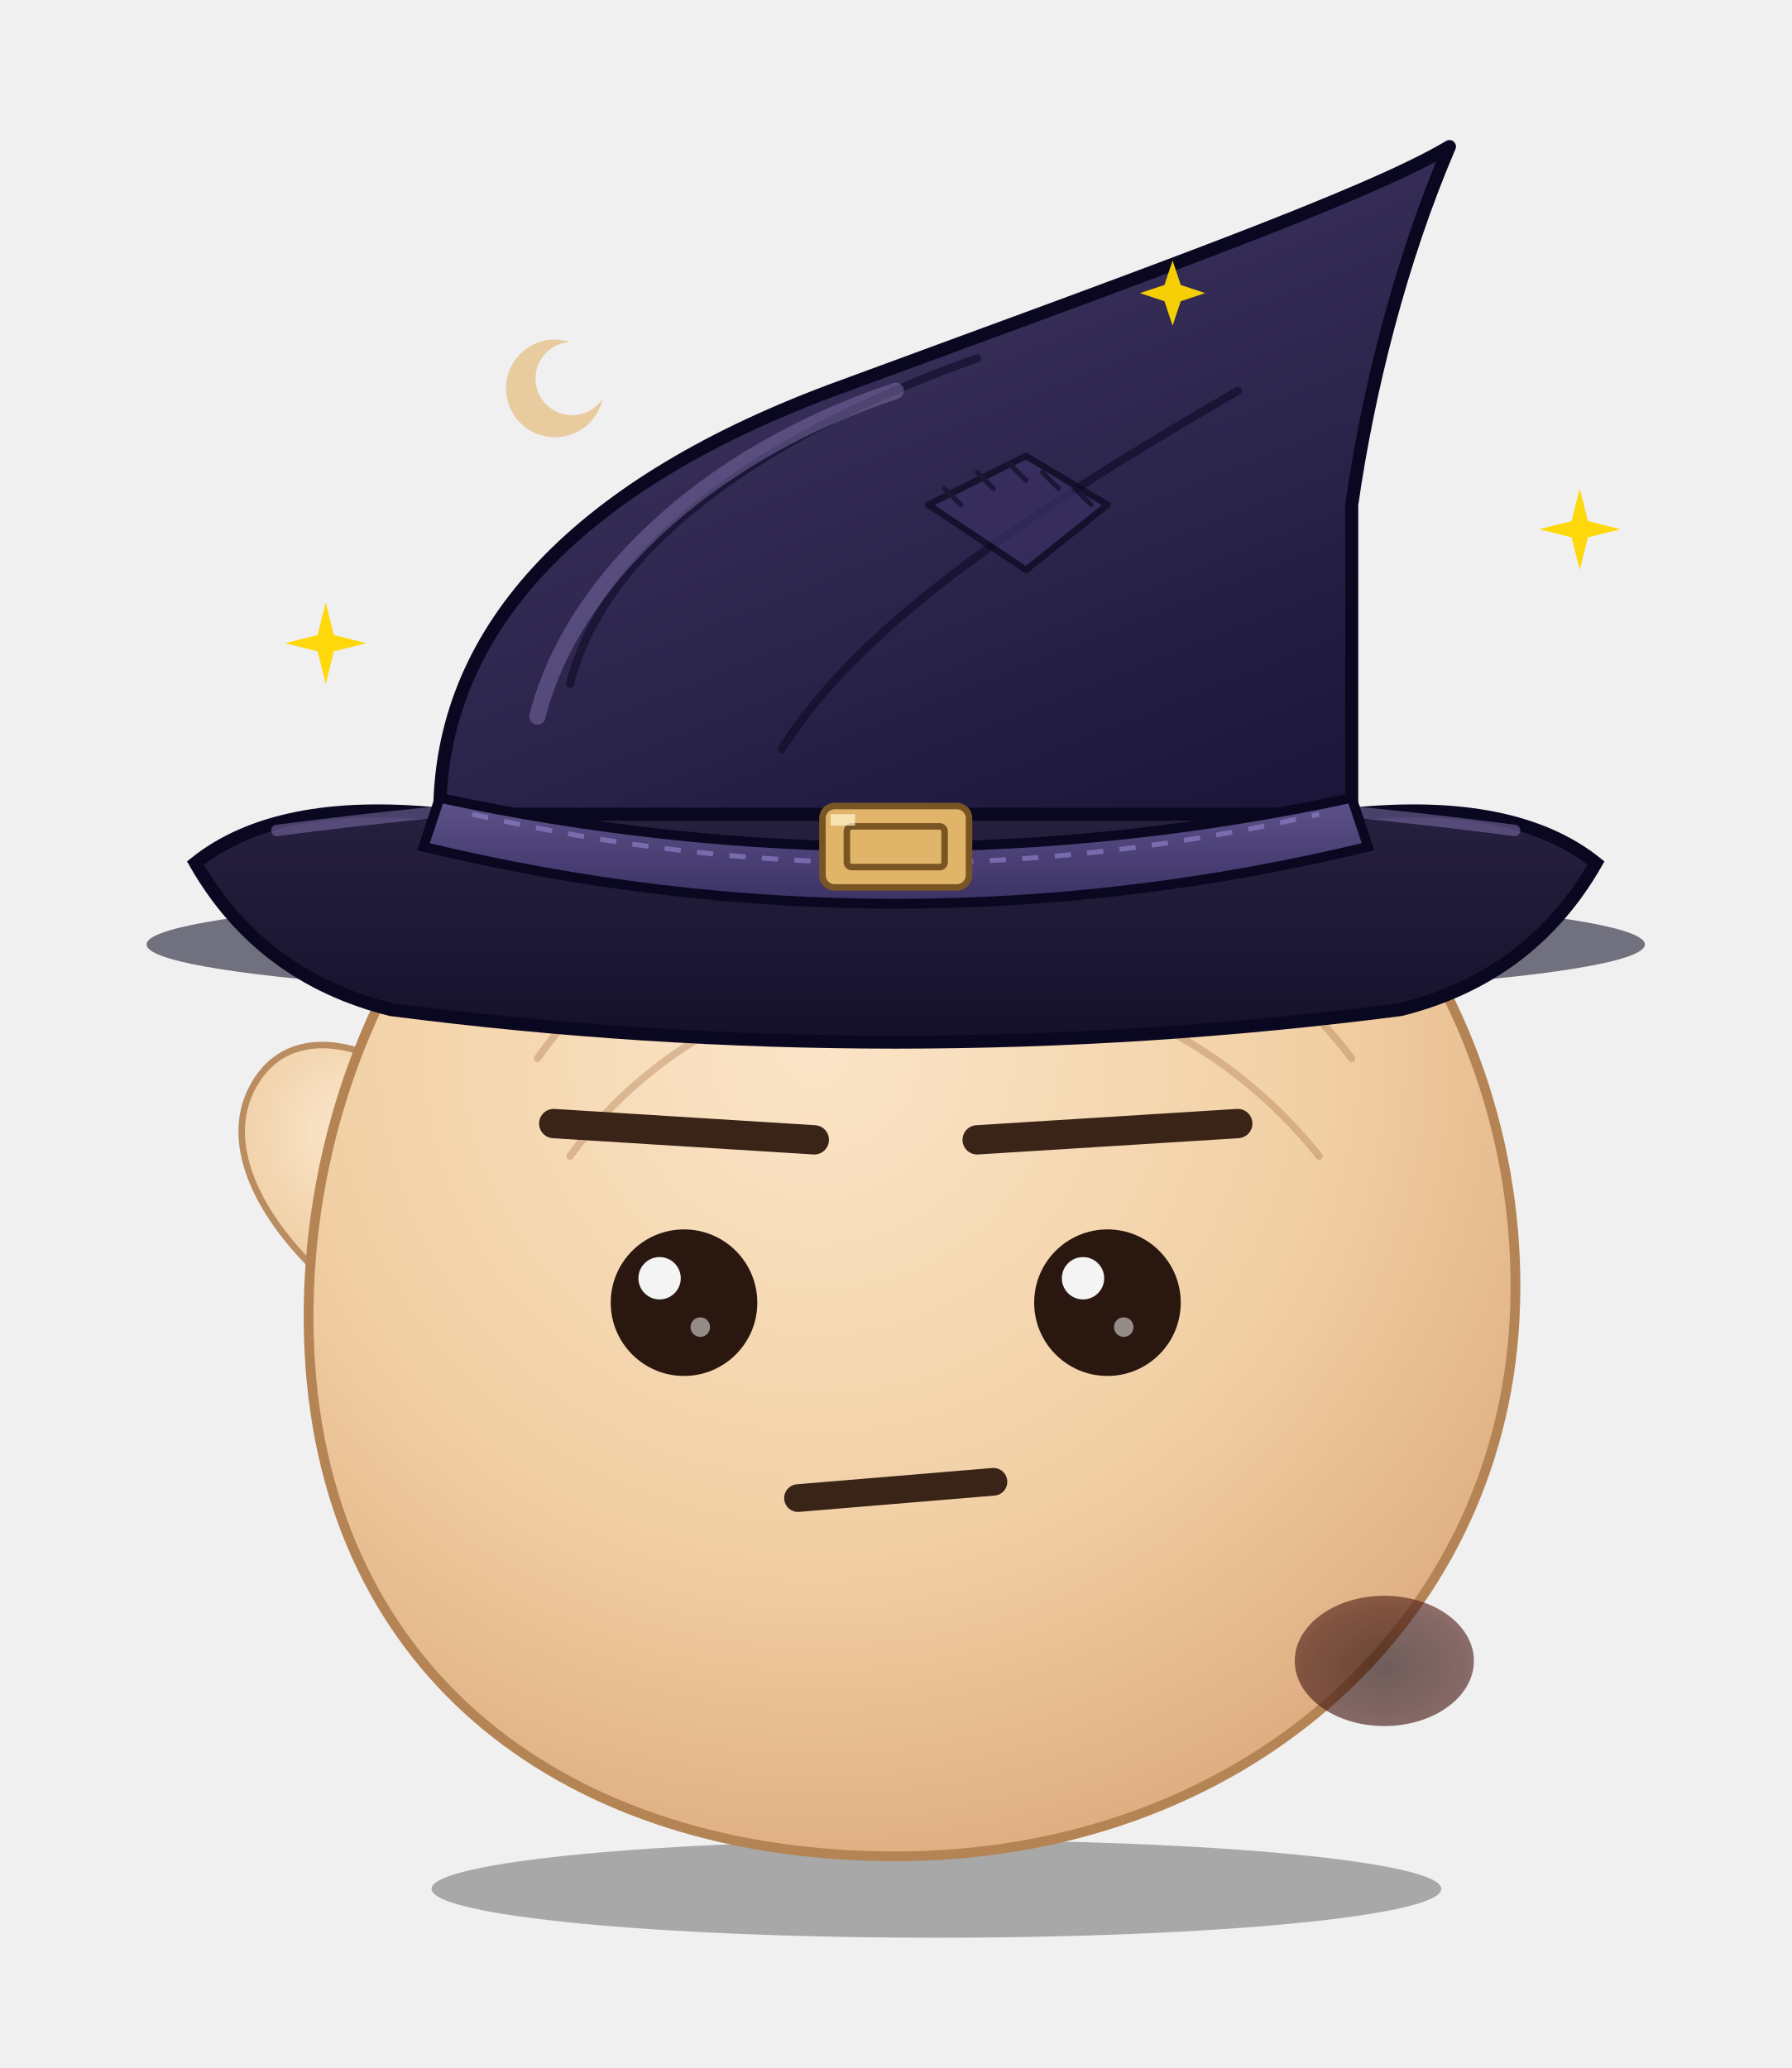
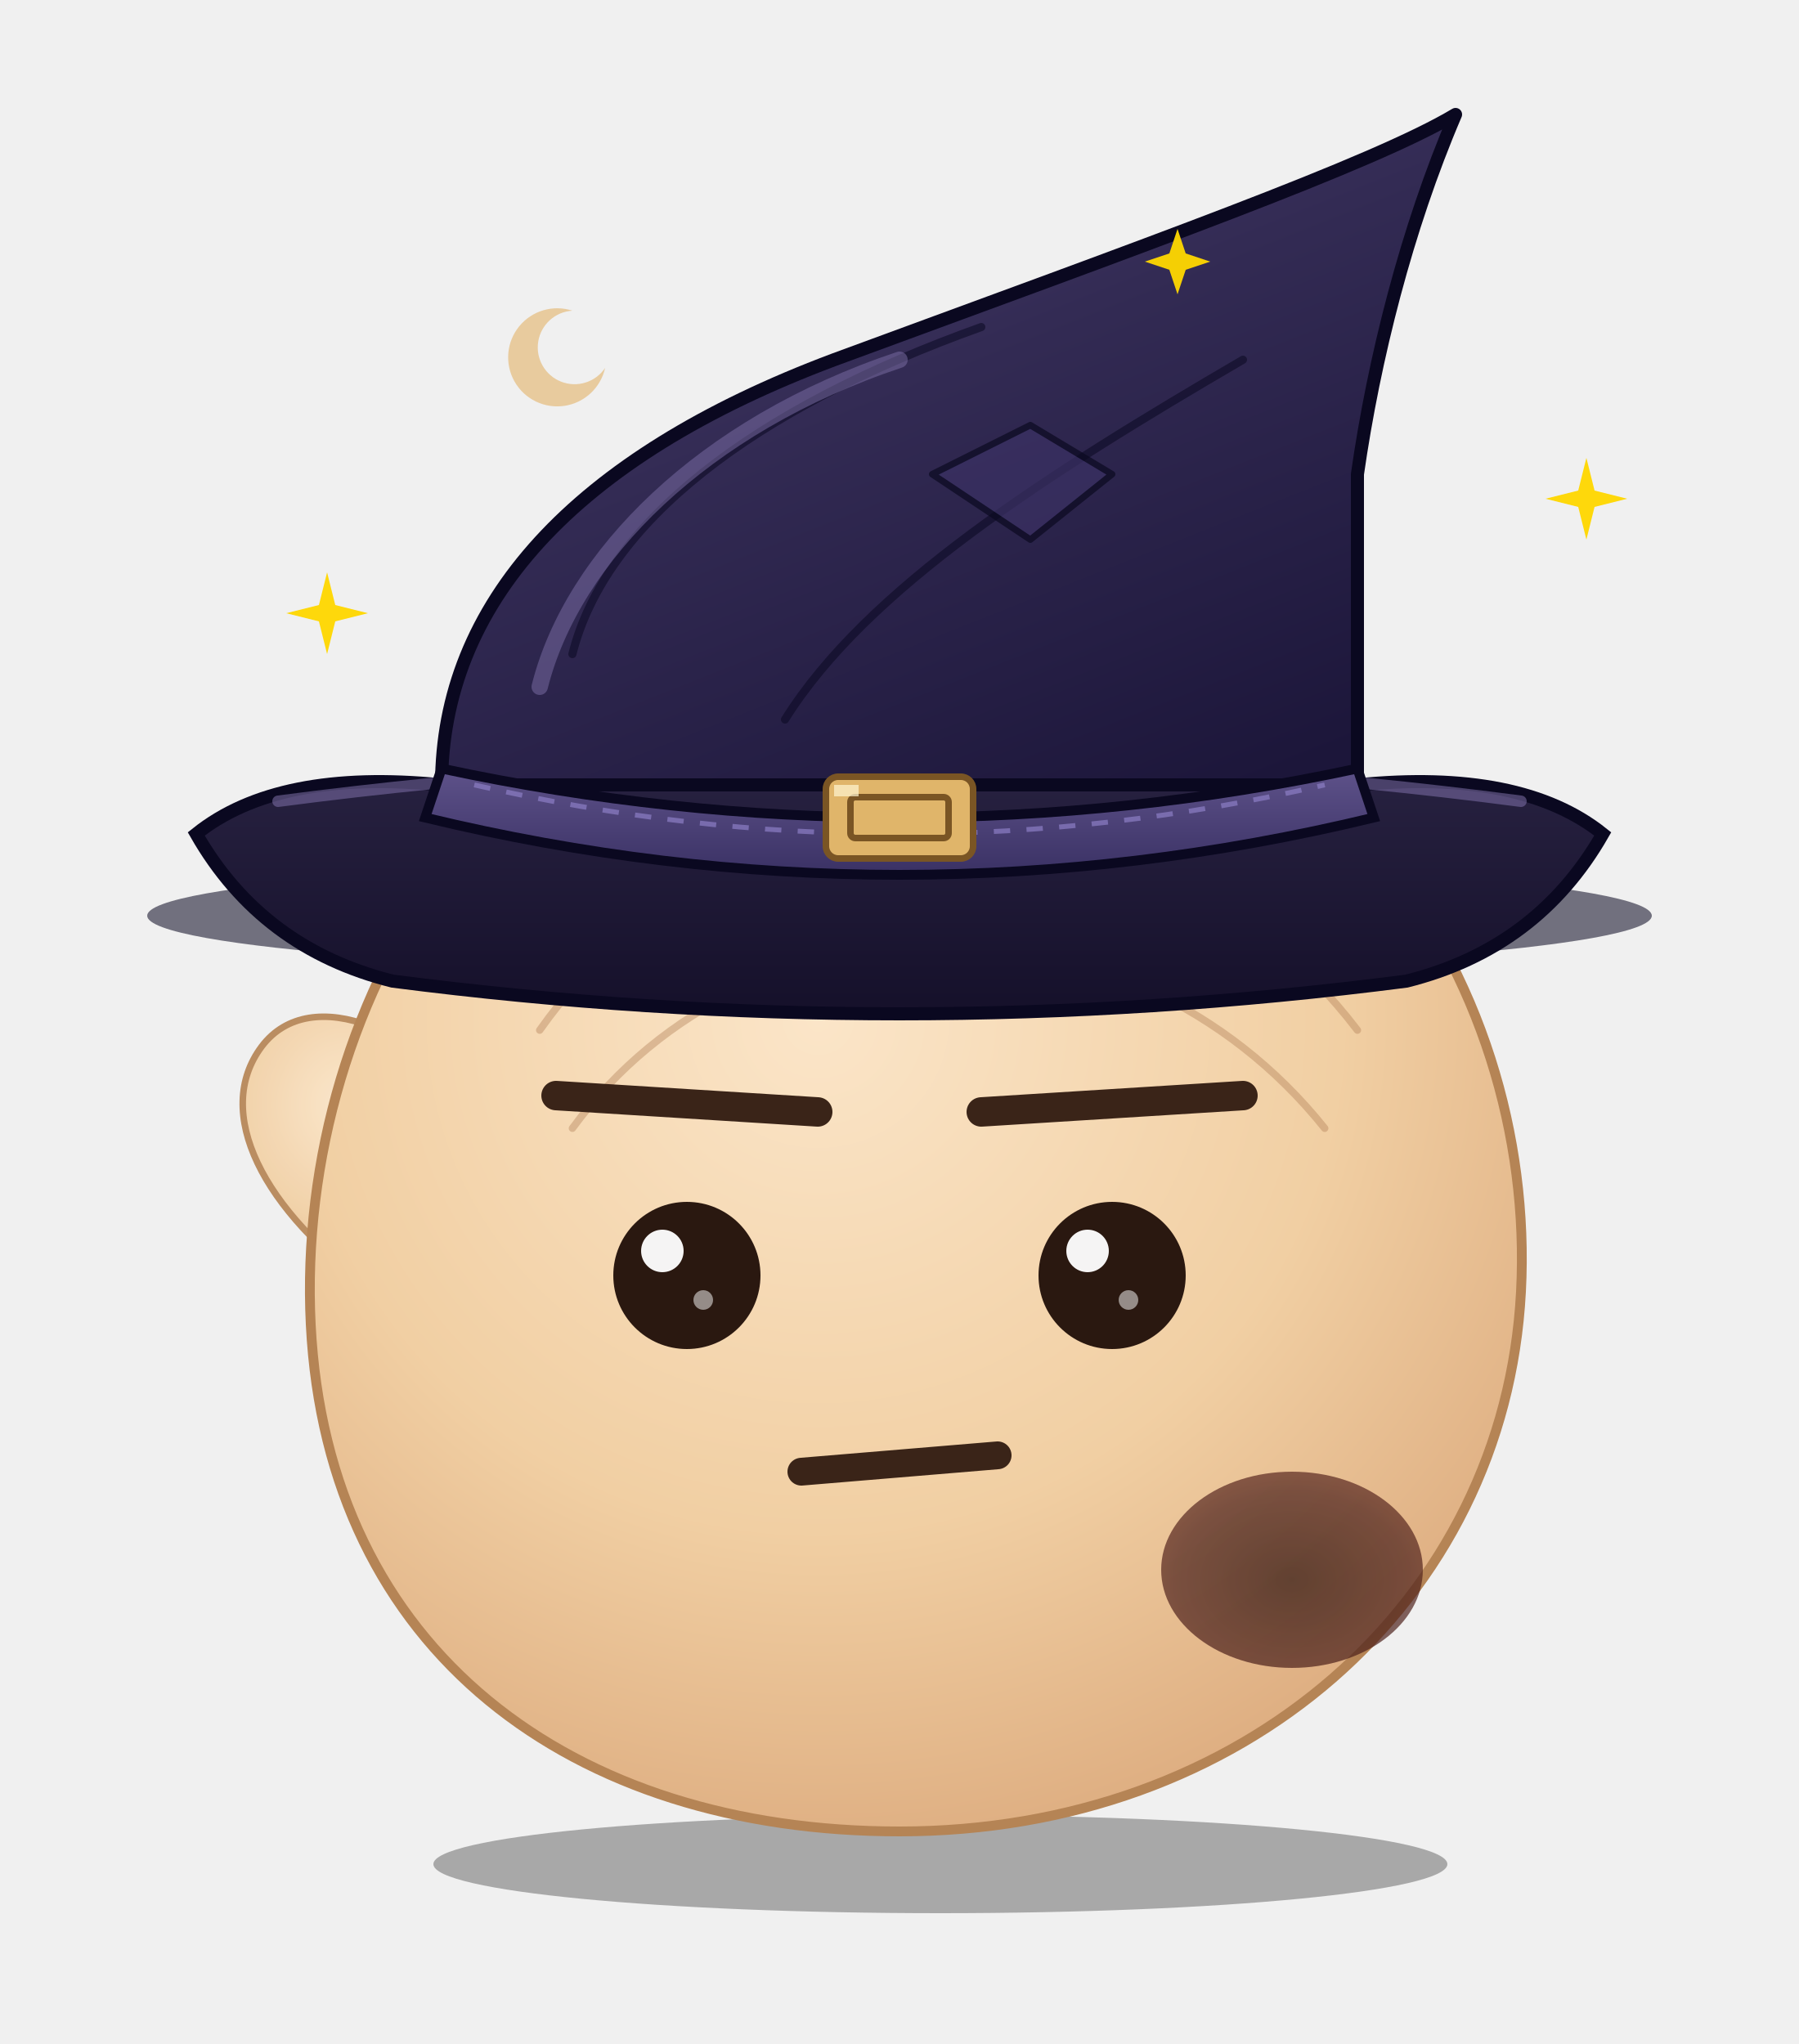
- <svg xmlns="http://www.w3.org/2000/svg" viewBox="-10 -54 220 254" width="220" height="254">
+ <svg xmlns="http://www.w3.org/2000/svg" viewBox="-10 -50 220 250" width="220" height="250">
  <defs>
    <radialGradient id="bodyGrad" cx="42%" cy="32%" r="78%">
      <stop offset="0%" stop-color="#fbe5c8" />
      <stop offset="55%" stop-color="#f1cfa3" />
      <stop offset="100%" stop-color="#d9a578" />
    </radialGradient>
    <radialGradient id="apertureGrad" cx="50%" cy="55%" r="55%">
      <stop offset="0%" stop-color="#2a0e0a" />
      <stop offset="80%" stop-color="#4a1f1a" />
      <stop offset="100%" stop-color="#5a2820" />
    </radialGradient>
    <radialGradient id="gleam" cx="32%" cy="22%" r="22%">
      <stop offset="0%" stop-color="#fff" stop-opacity="0.55" />
      <stop offset="100%" stop-color="#fff" stop-opacity="0" />
    </radialGradient>
    <linearGradient id="hatBody" x1="20%" y1="0%" x2="80%" y2="100%">
      <stop offset="0%" stop-color="#4a4070" />
      <stop offset="40%" stop-color="#332b54" />
      <stop offset="100%" stop-color="#1c163a" />
    </linearGradient>
    <linearGradient id="brimGrad" x1="0%" y1="0%" x2="0%" y2="100%">
      <stop offset="0%" stop-color="#2a2444" />
      <stop offset="100%" stop-color="#15102a" />
    </linearGradient>
    <linearGradient id="bandGrad" x1="0%" y1="0%" x2="0%" y2="100%">
      <stop offset="0%" stop-color="#5e528a" />
      <stop offset="100%" stop-color="#3a3164" />
    </linearGradient>
  </defs>
  <ellipse cx="105" cy="178" rx="62" ry="6" fill="#000" opacity="0.30" />
  <path d="M 36 108 C 22 98, 16 86, 22 78 C 28 70, 42 76, 50 88 Z" fill="url(#bodyGrad)" stroke="#b58455" stroke-width="0.8" opacity="0.92" />
  <path d="M 100 28 C 152 28, 178 70, 176 108 C 174 146, 142 174, 100 174 C 60 174, 30 152, 28 112 C 26 72, 52 28, 100 28 Z" fill="url(#bodyGrad)" stroke="#b58455" stroke-width="1.2" />
  <g fill="none" stroke="#b07e54" stroke-width="0.9" opacity="0.40" stroke-linecap="round">
    <path d="M 56 76  C 80 42, 130 42, 156 76" />
    <path d="M 60 88  C 82 58, 128 58, 152 88" />
  </g>
  <ellipse cx="74" cy="54" rx="34" ry="22" fill="url(#gleam)" />
-   <ellipse cx="160" cy="150" rx="11" ry="8" fill="url(#apertureGrad)" opacity="0.65" />
-   <g transform="translate(0 16)">
-     <ellipse cx="100" cy="46" rx="92" ry="7" fill="#0a0820" opacity="0.55" />
-     <path d="M 14 36            Q 24 28, 44 30            Q 100 18, 156 30            Q 176 28, 186 36            Q 178 50, 162 54            Q 100 62, 38 54            Q 22 50, 14 36 Z" fill="url(#brimGrad)" stroke="#0a0820" stroke-width="1.6" />
-     <path d="M 24 32 Q 100 22 176 32" fill="none" stroke="#7d70a8" stroke-width="1.4" opacity="0.55" stroke-linecap="round" />
-     <path d="M 44 30            C 44 8, 60 -10, 92 -22            C 130 -36, 158 -46, 168 -52            C 162 -38, 158 -22, 156 -8            C 156 6, 156 20, 156 30            Z" fill="url(#hatBody)" stroke="#0a0820" stroke-width="1.6" stroke-linejoin="round" />
-     <g fill="none" stroke="#0a0820" stroke-width="1" opacity="0.55" stroke-linecap="round">
-       <path d="M 60 14 C 64 -2, 82 -16, 110 -26" />
-       <path d="M 86 22 C 96 6, 118 -8, 142 -22" />
-     </g>
-     <path d="M 56 18 C 60 2, 76 -14, 100 -22" fill="none" stroke="#7d70a8" stroke-width="2" opacity="0.5" stroke-linecap="round" />
-     <g opacity="0.7">
-       <path d="M 104 -8 L 116 -14 L 126 -8 L 116 0 Z" fill="#3a3164" stroke="#0a0820" stroke-width="0.8" stroke-linejoin="round" />
-       <g fill="none" stroke="#15102a" stroke-width="0.6" stroke-linecap="round">
-         <path d="M 106 -10 L 108 -8" />
-         <path d="M 110 -12 L 112 -10" />
-         <path d="M 114 -13 L 116 -11" />
-         <path d="M 118 -12 L 120 -10" />
-         <path d="M 122 -10 L 124 -8" />
-       </g>
-     </g>
-     <path d="M 44 28 Q 100 40 156 28 L 158 34 Q 100 48 42 34 Z" fill="url(#bandGrad)" stroke="#0a0820" stroke-width="1.2" />
-     <path d="M 48 30 Q 100 42 152 30" fill="none" stroke="#8b7ec4" stroke-width="0.6" stroke-dasharray="2 2" opacity="0.7" />
-     <g transform="translate(100 34)">
-       <rect x="-9" y="-5" width="18" height="10" rx="1.5" fill="#e0b56a" stroke="#7a5524" stroke-width="0.8" />
-       <rect x="-6" y="-2.5" width="12" height="5" rx="0.6" fill="none" stroke="#7a5524" stroke-width="0.8" />
-       <rect x="-8" y="-4" width="3" height="1.4" fill="#fff5d0" opacity="0.7" />
-     </g>
-     <g fill="#ffd700" opacity="0.95">
-       <path d="M 30 4 L 31 8 L 35 9 L 31 10 L 30 14 L 29 10 L 25 9 L 29 8 Z" />
-       <path d="M 184 -10 L 185 -6 L 189 -5 L 185 -4 L 184 0 L 183 -4 L 179 -5 L 183 -6 Z" />
-       <path d="M 134 -38 L 135 -35 L 138 -34 L 135 -33 L 134 -30 L 133 -33 L 130 -34 L 133 -35 Z" />
-     </g>
-     <path d="M 60 -28 a 6 6 0 1 0 4 7 a 4.5 4.5 0 1 1 -4 -7 Z" fill="#e8c99a" opacity="0.95" />
+   <ellipse cx="148" cy="142" rx="16" ry="12" fill="url(#apertureGrad)" opacity="0.7" />
+   <ellipse cx="100" cy="62" rx="92" ry="7" fill="#0a0820" opacity="0.55" />
+   <path d="M 14 52            Q 24 44, 44 46            Q 100 34, 156 46            Q 176 44, 186 52            Q 178 66, 162 70            Q 100 78, 38 70            Q 22 66, 14 52 Z" fill="url(#brimGrad)" stroke="#0a0820" stroke-width="1.6" />
+   <path d="M 24 48 Q 100 38 176 48" fill="none" stroke="#7d70a8" stroke-width="1.4" opacity="0.55" stroke-linecap="round" />
+   <path d="M 44 46            C 44 24, 60 6, 92 -6            C 130 -20, 158 -30, 168 -36            C 162 -22, 158 -6, 156 8            C 156 22, 156 36, 156 46            Z" fill="url(#hatBody)" stroke="#0a0820" stroke-width="1.6" stroke-linejoin="round" />
+   <g fill="none" stroke="#0a0820" stroke-width="1" opacity="0.55" stroke-linecap="round">
+     <path d="M 60 30 C 64 14, 82 0, 110 -10" />
+     <path d="M 86 38 C 96 22, 118 8, 142 -6" />
  </g>
+   <path d="M 56 34 C 60 18, 76 2, 100 -6" fill="none" stroke="#7d70a8" stroke-width="2" opacity="0.5" stroke-linecap="round" />
+   <g opacity="0.7">
+     <path d="M 104 8 L 116 2 L 126 8 L 116 16 Z" fill="#3a3164" stroke="#0a0820" stroke-width="0.8" stroke-linejoin="round" />
+   </g>
+   <path d="M 44 44 Q 100 56 156 44 L 158 50 Q 100 64 42 50 Z" fill="url(#bandGrad)" stroke="#0a0820" stroke-width="1.2" />
+   <path d="M 48 46 Q 100 58 152 46" fill="none" stroke="#8b7ec4" stroke-width="0.6" stroke-dasharray="2 2" opacity="0.7" />
+   <g transform="translate(100 50)">
+     <rect x="-9" y="-5" width="18" height="10" rx="1.5" fill="#e0b56a" stroke="#7a5524" stroke-width="0.8" />
+     <rect x="-6" y="-2.5" width="12" height="5" rx="0.6" fill="none" stroke="#7a5524" stroke-width="0.8" />
+     <rect x="-8" y="-4" width="3" height="1.4" fill="#fff5d0" opacity="0.7" />
+   </g>
+   <g fill="#ffd700" opacity="0.95">
+     <path d="M 30 20 L 31 24 L 35 25 L 31 26 L 30 30 L 29 26 L 25 25 L 29 24 Z" />
+     <path d="M 184 6 L 185 10 L 189 11 L 185 12 L 184 16 L 183 12 L 179 11 L 183 10 Z" />
+     <path d="M 134 -22 L 135 -19 L 138 -18 L 135 -17 L 134 -14 L 133 -17 L 130 -18 L 133 -19 Z" />
+   </g>
+   <path d="M 60 -12 a 6 6 0 1 0 4 7 a 4.5 4.5 0 1 1 -4 -7 Z" fill="#e8c99a" opacity="0.95" />
  <path d="M 58 84 L 90 86" stroke="#3a2418" stroke-width="3.6" stroke-linecap="round" />
  <path d="M 142 84 L 110 86" stroke="#3a2418" stroke-width="3.6" stroke-linecap="round" />
  <circle cx="74" cy="106" r="9" fill="#2a1810" />
  <circle cx="126" cy="106" r="9" fill="#2a1810" />
  <circle cx="71" cy="103" r="2.6" fill="#fff" opacity="0.95" />
  <circle cx="123" cy="103" r="2.6" fill="#fff" opacity="0.95" />
  <circle cx="76" cy="109" r="1.2" fill="#fff" opacity="0.5" />
  <circle cx="128" cy="109" r="1.2" fill="#fff" opacity="0.5" />
  <path d="M 88 130 L 112 128" stroke="#3a2418" stroke-width="3.4" stroke-linecap="round" />
</svg>
